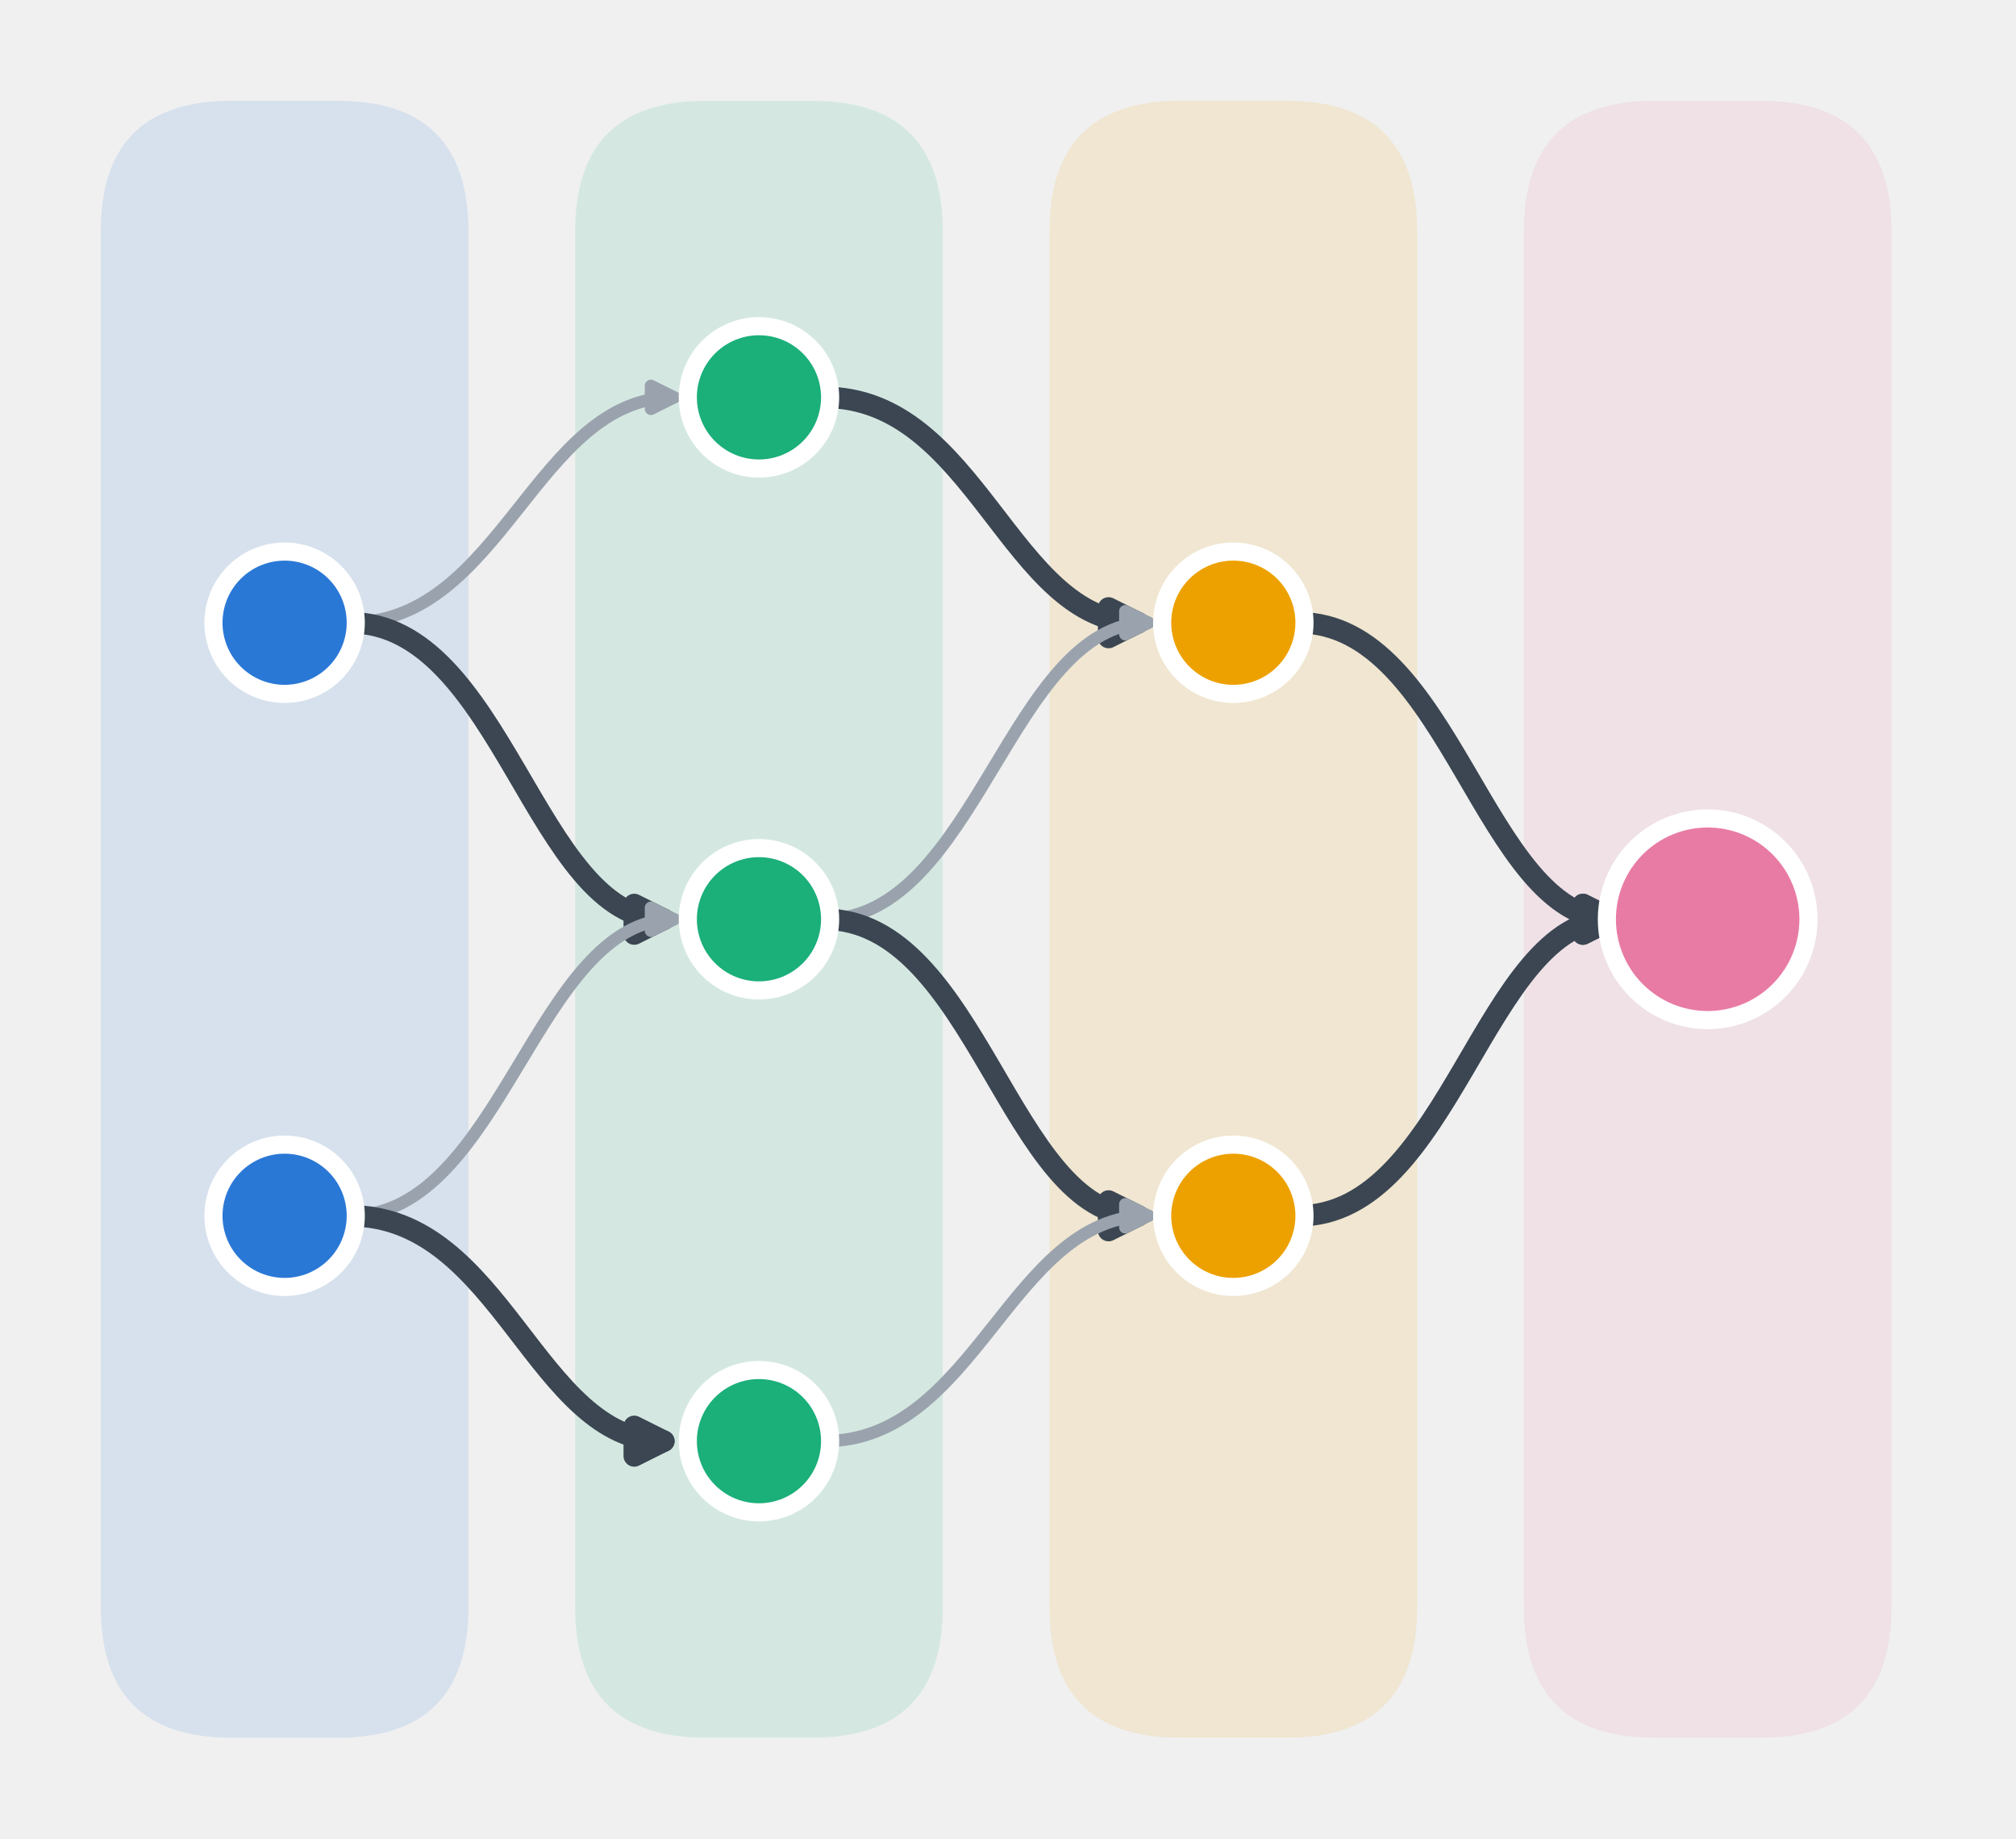
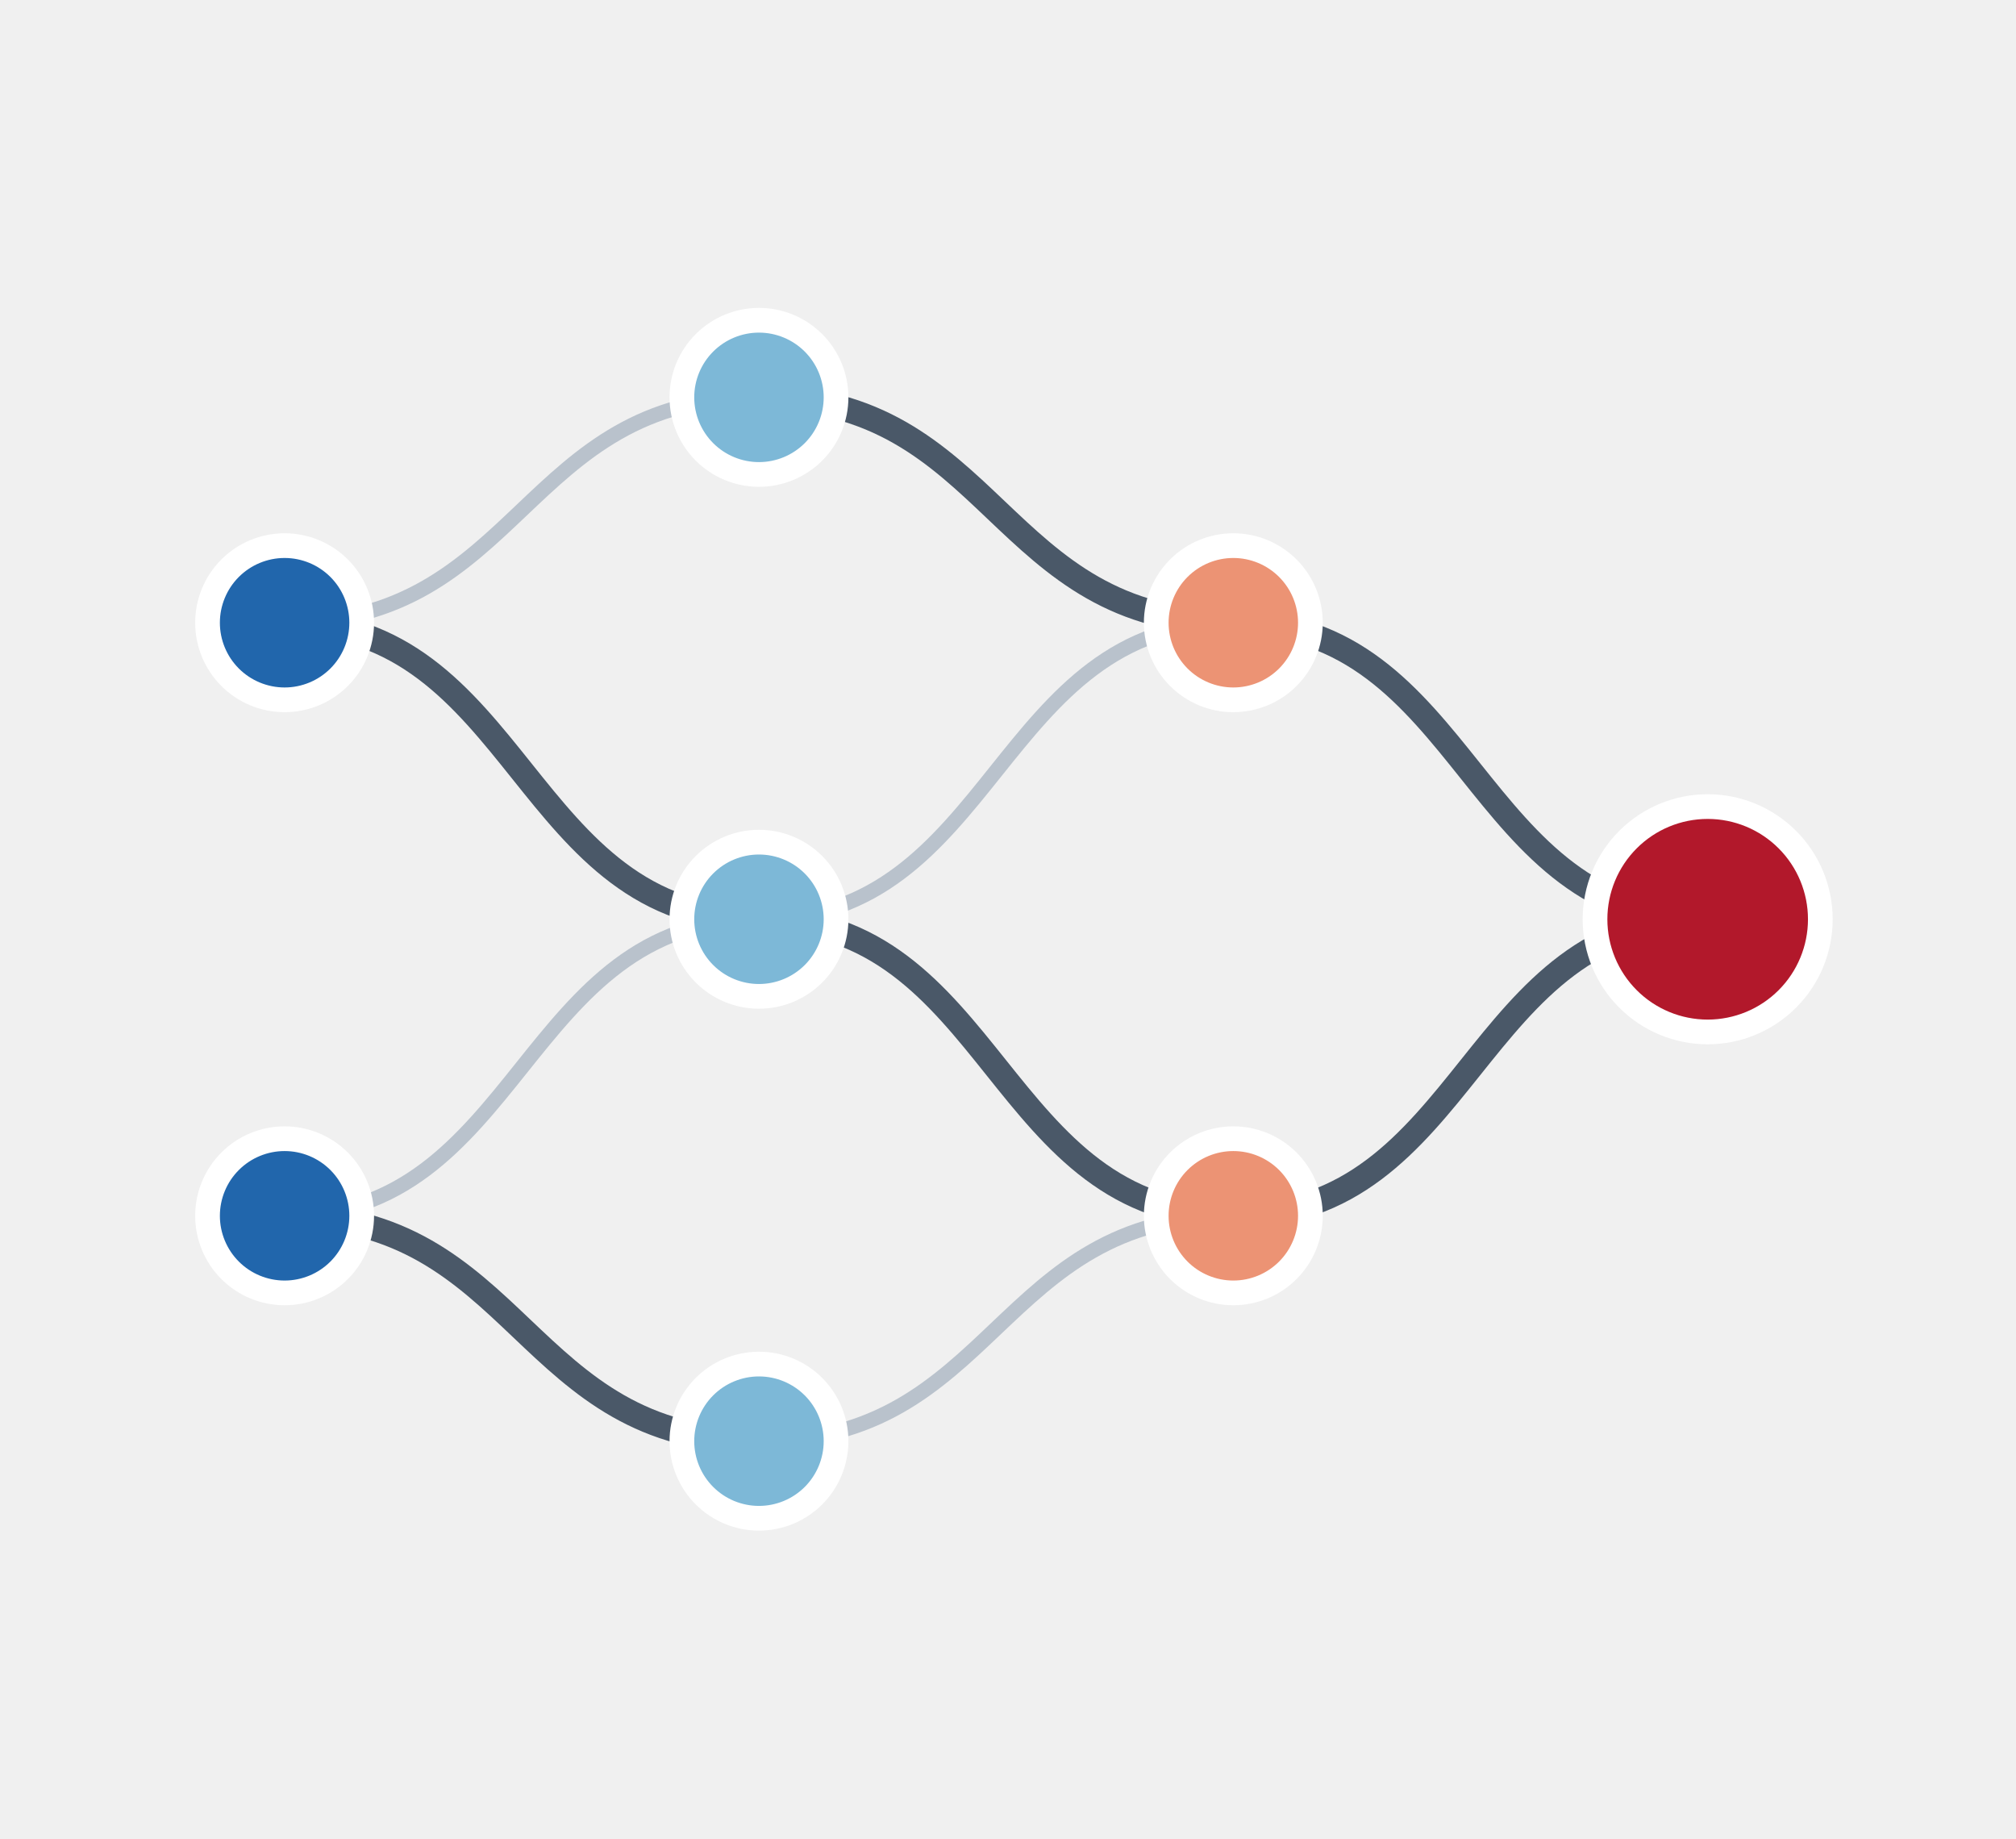
<svg xmlns="http://www.w3.org/2000/svg" width="244.8pt" height="223.2pt" viewBox="0 0 244.8 223.2" version="1.1">
  <defs>
    <style type="text/css">*{stroke-linejoin: round; stroke-linecap: butt}</style>
  </defs>
  <g id="figure_1">
    <g id="patch_1">
      <path d="M 0 223.2  L 244.8 223.2  L 244.8 0  L 0 0  L 0 223.2  z " style="fill: none" />
    </g>
    <g id="axes_1">
      <g id="patch_2">
-         <path d="M 28.08 12.24  L 41.04 12.24  Q 56.88 12.24 56.88 28.08  L 56.88 195.12  Q 56.88 210.96 41.04 210.96  L 28.08 210.96  Q 12.24 210.96 12.24 195.12  L 12.24 28.08  Q 12.24 12.24 28.08 12.24  z " clip-path="url(#p4271660946)" style="fill: #2a78d6; opacity: 0.13" />
+         <path d="M 34.56 75.6  C 63.36 75.6 63.36 48.24 92.16 48.24  " clip-path="url(#p39d33cd220)" style="fill: none; stroke: #b9c2cc; stroke-width: 1.8; stroke-linejoin: miter; stroke-linecap: round" />
      </g>
      <g id="patch_3">
-         <path d="M 85.68 12.24  L 98.64 12.24  Q 114.48 12.24 114.48 28.08  L 114.48 195.12  Q 114.48 210.96 98.64 210.96  L 85.68 210.96  Q 69.84 210.96 69.84 195.12  L 69.84 28.08  Q 69.84 12.24 85.68 12.24  z " clip-path="url(#p4271660946)" style="fill: #1baf7a; opacity: 0.13" />
+         <path d="M 34.56 75.6  C 63.36 75.6 63.36 111.6 92.16 111.6  " clip-path="url(#p39d33cd220)" style="fill: none; stroke: #4a5868; stroke-width: 3; stroke-linejoin: miter; stroke-linecap: round" />
      </g>
      <g id="patch_4">
-         <path d="M 143.28 12.24  L 156.24 12.24  Q 172.08 12.24 172.08 28.08  L 172.08 195.12  Q 172.08 210.96 156.24 210.96  L 143.28 210.96  Q 127.44 210.96 127.44 195.12  L 127.44 28.08  Q 127.44 12.24 143.28 12.24  z " clip-path="url(#p4271660946)" style="fill: #eda100; opacity: 0.13" />
+         <path d="M 34.56 147.6  C 63.36 147.6 63.36 111.6 92.16 111.6  " clip-path="url(#p39d33cd220)" style="fill: none; stroke: #b9c2cc; stroke-width: 1.8; stroke-linejoin: miter; stroke-linecap: round" />
      </g>
      <g id="patch_5">
-         <path d="M 200.88 12.24  L 213.84 12.24  Q 229.68 12.24 229.68 28.08  L 229.68 195.12  Q 229.68 210.96 213.84 210.96  L 200.88 210.96  Q 185.04 210.96 185.04 195.12  L 185.04 28.08  Q 185.04 12.24 200.88 12.24  z " clip-path="url(#p4271660946)" style="fill: #e87ba4; opacity: 0.13" />
+         <path d="M 34.56 147.6  C 63.36 147.6 63.36 174.96 92.16 174.96  " clip-path="url(#p39d33cd220)" style="fill: none; stroke: #4a5868; stroke-width: 3; stroke-linejoin: miter; stroke-linecap: round" />
      </g>
      <g id="patch_6">
-         <path d="M 42.48 75.6  C 60.948 75.6 65.052 48.24 81.843 48.24  " clip-path="url(#p4271660946)" style="fill: none; stroke: #9aa3ad; stroke-width: 1.5; stroke-linecap: round" />
-         <path d="M 79.043 46.84  L 81.843 48.24  L 79.043 49.64  z " clip-path="url(#p4271660946)" style="fill: #9aa3ad; stroke: #9aa3ad; stroke-width: 1.5; stroke-linecap: round" />
+         <path d="M 92.16 48.24  C 120.96 48.24 120.96 75.6 149.76 75.6  " clip-path="url(#p39d33cd220)" style="fill: none; stroke: #4a5868; stroke-width: 3; stroke-linejoin: miter; stroke-linecap: round" />
      </g>
      <g id="patch_7">
-         <path d="M 42.48 75.6  C 60.948 75.6 65.052 111.6 80.613 111.6  " clip-path="url(#p4271660946)" style="fill: none; stroke: #3b4652; stroke-width: 2.6; stroke-linecap: round" />
-         <path d="M 77.013 109.8  L 80.613 111.6  L 77.013 113.4  z " clip-path="url(#p4271660946)" style="fill: #3b4652; stroke: #3b4652; stroke-width: 2.6; stroke-linecap: round" />
+         <path d="M 92.16 111.6  C 120.96 111.6 120.96 75.6 149.76 75.6  " clip-path="url(#p39d33cd220)" style="fill: none; stroke: #b9c2cc; stroke-width: 1.8; stroke-linejoin: miter; stroke-linecap: round" />
      </g>
      <g id="patch_8">
-         <path d="M 42.48 147.6  C 60.948 147.6 65.052 111.6 81.843 111.6  " clip-path="url(#p4271660946)" style="fill: none; stroke: #9aa3ad; stroke-width: 1.5; stroke-linecap: round" />
-         <path d="M 79.043 110.2  L 81.843 111.6  L 79.043 113  z " clip-path="url(#p4271660946)" style="fill: #9aa3ad; stroke: #9aa3ad; stroke-width: 1.5; stroke-linecap: round" />
+         <path d="M 92.16 111.6  C 120.96 111.6 120.96 147.6 149.76 147.6  " clip-path="url(#p39d33cd220)" style="fill: none; stroke: #4a5868; stroke-width: 3; stroke-linejoin: miter; stroke-linecap: round" />
      </g>
      <g id="patch_9">
-         <path d="M 42.48 147.6  C 60.948 147.6 65.052 174.96 80.613 174.96  " clip-path="url(#p4271660946)" style="fill: none; stroke: #3b4652; stroke-width: 2.6; stroke-linecap: round" />
-         <path d="M 77.013 173.16  L 80.613 174.96  L 77.013 176.76  z " clip-path="url(#p4271660946)" style="fill: #3b4652; stroke: #3b4652; stroke-width: 2.6; stroke-linecap: round" />
+         <path d="M 92.16 174.96  C 120.96 174.96 120.96 147.6 149.76 147.6  " clip-path="url(#p39d33cd220)" style="fill: none; stroke: #b9c2cc; stroke-width: 1.8; stroke-linejoin: miter; stroke-linecap: round" />
      </g>
      <g id="patch_10">
-         <path d="M 100.08 48.24  C 118.548 48.24 122.652 75.6 138.213 75.6  " clip-path="url(#p4271660946)" style="fill: none; stroke: #3b4652; stroke-width: 2.6; stroke-linecap: round" />
-         <path d="M 134.613 73.8  L 138.213 75.6  L 134.613 77.4  z " clip-path="url(#p4271660946)" style="fill: #3b4652; stroke: #3b4652; stroke-width: 2.6; stroke-linecap: round" />
+         <path d="M 149.76 75.6  C 178.56 75.6 178.56 111.6 207.36 111.6  " clip-path="url(#p39d33cd220)" style="fill: none; stroke: #4a5868; stroke-width: 3; stroke-linejoin: miter; stroke-linecap: round" />
      </g>
      <g id="patch_11">
-         <path d="M 100.08 111.6  C 118.548 111.6 122.652 75.6 139.443 75.6  " clip-path="url(#p4271660946)" style="fill: none; stroke: #9aa3ad; stroke-width: 1.5; stroke-linecap: round" />
-         <path d="M 136.643 74.2  L 139.443 75.6  L 136.643 77  z " clip-path="url(#p4271660946)" style="fill: #9aa3ad; stroke: #9aa3ad; stroke-width: 1.5; stroke-linecap: round" />
+         <path d="M 149.76 147.6  C 178.56 147.6 178.56 111.6 207.36 111.6  " clip-path="url(#p39d33cd220)" style="fill: none; stroke: #4a5868; stroke-width: 3; stroke-linejoin: miter; stroke-linecap: round" />
      </g>
      <g id="patch_12">
-         <path d="M 100.08 111.6  C 118.548 111.6 122.652 147.6 138.213 147.6  " clip-path="url(#p4271660946)" style="fill: none; stroke: #3b4652; stroke-width: 2.6; stroke-linecap: round" />
-         <path d="M 134.613 145.8  L 138.213 147.6  L 134.613 149.4  z " clip-path="url(#p4271660946)" style="fill: #3b4652; stroke: #3b4652; stroke-width: 2.6; stroke-linecap: round" />
+         <path d="M 34.56 66.24  C 37.042 66.24 39.423 67.226 41.179 68.981  C 42.934 70.737 43.92 73.118 43.92 75.6  C 43.92 78.082 42.934 80.463 41.179 82.219  C 39.423 83.974 37.042 84.96 34.56 84.96  C 32.078 84.96 29.697 83.974 27.941 82.219  C 26.186 80.463 25.2 78.082 25.2 75.6  C 25.2 73.118 26.186 70.737 27.941 68.981  C 29.697 67.226 32.078 66.24 34.56 66.24  z " clip-path="url(#p39d33cd220)" style="fill: #2166ac; stroke: #ffffff; stroke-width: 3; stroke-linejoin: miter" />
      </g>
      <g id="patch_13">
-         <path d="M 100.08 174.96  C 118.548 174.96 122.652 147.6 139.443 147.6  " clip-path="url(#p4271660946)" style="fill: none; stroke: #9aa3ad; stroke-width: 1.5; stroke-linecap: round" />
-         <path d="M 136.643 146.2  L 139.443 147.6  L 136.643 149  z " clip-path="url(#p4271660946)" style="fill: #9aa3ad; stroke: #9aa3ad; stroke-width: 1.5; stroke-linecap: round" />
+         <path d="M 34.56 138.24  C 37.042 138.24 39.423 139.226 41.179 140.981  C 42.934 142.737 43.92 145.118 43.92 147.6  C 43.92 150.082 42.934 152.463 41.179 154.219  C 39.423 155.974 37.042 156.96 34.56 156.96  C 32.078 156.96 29.697 155.974 27.941 154.219  C 26.186 152.463 25.2 150.082 25.2 147.6  C 25.2 145.118 26.186 142.737 27.941 140.981  C 29.697 139.226 32.078 138.24 34.56 138.24  z " clip-path="url(#p39d33cd220)" style="fill: #2166ac; stroke: #ffffff; stroke-width: 3; stroke-linejoin: miter" />
      </g>
      <g id="patch_14">
-         <path d="M 157.68 75.6  C 176.148 75.6 180.252 111.6 195.813 111.6  " clip-path="url(#p4271660946)" style="fill: none; stroke: #3b4652; stroke-width: 2.6; stroke-linecap: round" />
-         <path d="M 192.213 109.8  L 195.813 111.6  L 192.213 113.4  z " clip-path="url(#p4271660946)" style="fill: #3b4652; stroke: #3b4652; stroke-width: 2.6; stroke-linecap: round" />
+         <path d="M 92.16 38.88  C 94.642 38.88 97.023 39.866 98.779 41.621  C 100.534 43.377 101.52 45.758 101.52 48.24  C 101.52 50.722 100.534 53.103 98.779 54.859  C 97.023 56.614 94.642 57.6 92.16 57.6  C 89.678 57.6 87.297 56.614 85.541 54.859  C 83.786 53.103 82.8 50.722 82.8 48.24  C 82.8 45.758 83.786 43.377 85.541 41.621  C 87.297 39.866 89.678 38.88 92.16 38.88  z " clip-path="url(#p39d33cd220)" style="fill: #7db8d7; stroke: #ffffff; stroke-width: 3; stroke-linejoin: miter" />
      </g>
      <g id="patch_15">
-         <path d="M 157.68 147.6  C 176.148 147.6 180.252 111.6 195.813 111.6  " clip-path="url(#p4271660946)" style="fill: none; stroke: #3b4652; stroke-width: 2.6; stroke-linecap: round" />
-         <path d="M 192.213 109.8  L 195.813 111.6  L 192.213 113.4  z " clip-path="url(#p4271660946)" style="fill: #3b4652; stroke: #3b4652; stroke-width: 2.6; stroke-linecap: round" />
+         <path d="M 92.16 102.24  C 94.642 102.24 97.023 103.226 98.779 104.981  C 100.534 106.737 101.52 109.118 101.52 111.6  C 101.52 114.082 100.534 116.463 98.779 118.219  C 97.023 119.974 94.642 120.96 92.16 120.96  C 89.678 120.96 87.297 119.974 85.541 118.219  C 83.786 116.463 82.8 114.082 82.8 111.6  C 82.8 109.118 83.786 106.737 85.541 104.981  C 87.297 103.226 89.678 102.24 92.16 102.24  z " clip-path="url(#p39d33cd220)" style="fill: #7db8d7; stroke: #ffffff; stroke-width: 3; stroke-linejoin: miter" />
      </g>
      <g id="patch_16">
-         <path d="M 34.56 66.96  C 36.851 66.96 39.049 67.87 40.669 69.491  C 42.29 71.111 43.2 73.309 43.2 75.6  C 43.2 77.891 42.29 80.089 40.669 81.709  C 39.049 83.33 36.851 84.24 34.56 84.24  C 32.269 84.24 30.071 83.33 28.451 81.709  C 26.83 80.089 25.92 77.891 25.92 75.6  C 25.92 73.309 26.83 71.111 28.451 69.491  C 30.071 67.87 32.269 66.96 34.56 66.96  z " clip-path="url(#p4271660946)" style="fill: #2a78d6; stroke: #ffffff; stroke-width: 2.2; stroke-linejoin: miter" />
+         <path d="M 92.16 165.6  C 94.642 165.6 97.023 166.586 98.779 168.341  C 100.534 170.097 101.52 172.478 101.52 174.96  C 101.52 177.442 100.534 179.823 98.779 181.579  C 97.023 183.334 94.642 184.32 92.16 184.32  C 89.678 184.32 87.297 183.334 85.541 181.579  C 83.786 179.823 82.8 177.442 82.8 174.96  C 82.8 172.478 83.786 170.097 85.541 168.341  C 87.297 166.586 89.678 165.6 92.16 165.6  z " clip-path="url(#p39d33cd220)" style="fill: #7db8d7; stroke: #ffffff; stroke-width: 3; stroke-linejoin: miter" />
      </g>
      <g id="patch_17">
-         <path d="M 34.56 138.96  C 36.851 138.96 39.049 139.87 40.669 141.491  C 42.29 143.111 43.2 145.309 43.2 147.6  C 43.2 149.891 42.29 152.089 40.669 153.709  C 39.049 155.33 36.851 156.24 34.56 156.24  C 32.269 156.24 30.071 155.33 28.451 153.709  C 26.83 152.089 25.92 149.891 25.92 147.6  C 25.92 145.309 26.83 143.111 28.451 141.491  C 30.071 139.87 32.269 138.96 34.56 138.96  z " clip-path="url(#p4271660946)" style="fill: #2a78d6; stroke: #ffffff; stroke-width: 2.2; stroke-linejoin: miter" />
+         <path d="M 149.76 66.24  C 152.242 66.24 154.623 67.226 156.379 68.981  C 158.134 70.737 159.12 73.118 159.12 75.6  C 159.12 78.082 158.134 80.463 156.379 82.219  C 154.623 83.974 152.242 84.96 149.76 84.96  C 147.278 84.96 144.897 83.974 143.141 82.219  C 141.386 80.463 140.4 78.082 140.4 75.6  C 140.4 73.118 141.386 70.737 143.141 68.981  C 144.897 67.226 147.278 66.24 149.76 66.24  z " clip-path="url(#p39d33cd220)" style="fill: #ec9374; stroke: #ffffff; stroke-width: 3; stroke-linejoin: miter" />
      </g>
      <g id="patch_18">
-         <path d="M 92.16 39.6  C 94.451 39.6 96.649 40.51 98.269 42.131  C 99.89 43.751 100.8 45.949 100.8 48.24  C 100.8 50.531 99.89 52.729 98.269 54.349  C 96.649 55.97 94.451 56.88 92.16 56.88  C 89.869 56.88 87.671 55.97 86.051 54.349  C 84.43 52.729 83.52 50.531 83.52 48.24  C 83.52 45.949 84.43 43.751 86.051 42.131  C 87.671 40.51 89.869 39.6 92.16 39.6  z " clip-path="url(#p4271660946)" style="fill: #1baf7a; stroke: #ffffff; stroke-width: 2.2; stroke-linejoin: miter" />
+         <path d="M 149.76 138.24  C 152.242 138.24 154.623 139.226 156.379 140.981  C 158.134 142.737 159.12 145.118 159.12 147.6  C 159.12 150.082 158.134 152.463 156.379 154.219  C 154.623 155.974 152.242 156.96 149.76 156.96  C 147.278 156.96 144.897 155.974 143.141 154.219  C 141.386 152.463 140.4 150.082 140.4 147.6  C 140.4 145.118 141.386 142.737 143.141 140.981  C 144.897 139.226 147.278 138.24 149.76 138.24  z " clip-path="url(#p39d33cd220)" style="fill: #ec9374; stroke: #ffffff; stroke-width: 3; stroke-linejoin: miter" />
      </g>
      <g id="patch_19">
-         <path d="M 92.16 102.96  C 94.451 102.96 96.649 103.87 98.269 105.491  C 99.89 107.111 100.8 109.309 100.8 111.6  C 100.8 113.891 99.89 116.089 98.269 117.709  C 96.649 119.33 94.451 120.24 92.16 120.24  C 89.869 120.24 87.671 119.33 86.051 117.709  C 84.43 116.089 83.52 113.891 83.52 111.6  C 83.52 109.309 84.43 107.111 86.051 105.491  C 87.671 103.87 89.869 102.96 92.16 102.96  z " clip-path="url(#p4271660946)" style="fill: #1baf7a; stroke: #ffffff; stroke-width: 2.2; stroke-linejoin: miter" />
-       </g>
-       <g id="patch_20">
-         <path d="M 92.16 166.32  C 94.451 166.32 96.649 167.23 98.269 168.851  C 99.89 170.471 100.8 172.669 100.8 174.96  C 100.8 177.251 99.89 179.449 98.269 181.069  C 96.649 182.69 94.451 183.6 92.16 183.6  C 89.869 183.6 87.671 182.69 86.051 181.069  C 84.43 179.449 83.52 177.251 83.52 174.96  C 83.52 172.669 84.43 170.471 86.051 168.851  C 87.671 167.23 89.869 166.32 92.16 166.32  z " clip-path="url(#p4271660946)" style="fill: #1baf7a; stroke: #ffffff; stroke-width: 2.2; stroke-linejoin: miter" />
-       </g>
-       <g id="patch_21">
-         <path d="M 149.76 66.96  C 152.051 66.96 154.249 67.87 155.869 69.491  C 157.49 71.111 158.4 73.309 158.4 75.6  C 158.4 77.891 157.49 80.089 155.869 81.709  C 154.249 83.33 152.051 84.24 149.76 84.24  C 147.469 84.24 145.271 83.33 143.651 81.709  C 142.03 80.089 141.12 77.891 141.12 75.6  C 141.12 73.309 142.03 71.111 143.651 69.491  C 145.271 67.87 147.469 66.96 149.76 66.96  z " clip-path="url(#p4271660946)" style="fill: #eda100; stroke: #ffffff; stroke-width: 2.2; stroke-linejoin: miter" />
-       </g>
-       <g id="patch_22">
-         <path d="M 149.76 138.96  C 152.051 138.96 154.249 139.87 155.869 141.491  C 157.49 143.111 158.4 145.309 158.4 147.6  C 158.4 149.891 157.49 152.089 155.869 153.709  C 154.249 155.33 152.051 156.24 149.76 156.24  C 147.469 156.24 145.271 155.33 143.651 153.709  C 142.03 152.089 141.12 149.891 141.12 147.6  C 141.12 145.309 142.03 143.111 143.651 141.491  C 145.271 139.87 147.469 138.96 149.76 138.96  z " clip-path="url(#p4271660946)" style="fill: #eda100; stroke: #ffffff; stroke-width: 2.2; stroke-linejoin: miter" />
-       </g>
-       <g id="patch_23">
-         <path d="M 207.36 99.36  C 210.606 99.36 213.72 100.65 216.015 102.945  C 218.31 105.24 219.6 108.354 219.6 111.6  C 219.6 114.846 218.31 117.96 216.015 120.255  C 213.72 122.55 210.606 123.84 207.36 123.84  C 204.114 123.84 201 122.55 198.705 120.255  C 196.41 117.96 195.12 114.846 195.12 111.6  C 195.12 108.354 196.41 105.24 198.705 102.945  C 201 100.65 204.114 99.36 207.36 99.36  z " clip-path="url(#p4271660946)" style="fill: #e87ba4; stroke: #ffffff; stroke-width: 2.2; stroke-linejoin: miter" />
+         <path d="M 207.36 97.92  C 210.988 97.92 214.468 99.361 217.033 101.927  C 219.599 104.492 221.04 107.972 221.04 111.6  C 221.04 115.228 219.599 118.708 217.033 121.273  C 214.468 123.839 210.988 125.28 207.36 125.28  C 203.732 125.28 200.252 123.839 197.687 121.273  C 195.121 118.708 193.68 115.228 193.68 111.6  C 193.68 107.972 195.121 104.492 197.687 101.927  C 200.252 99.361 203.732 97.92 207.36 97.92  z " clip-path="url(#p39d33cd220)" style="fill: #b2182b; stroke: #ffffff; stroke-width: 3; stroke-linejoin: miter" />
      </g>
    </g>
  </g>
  <defs>
-     <clipPath id="p4271660946">
+     <clipPath id="p39d33cd220">
      <rect x="0" y="0" width="244.8" height="223.2" />
    </clipPath>
  </defs>
</svg>
